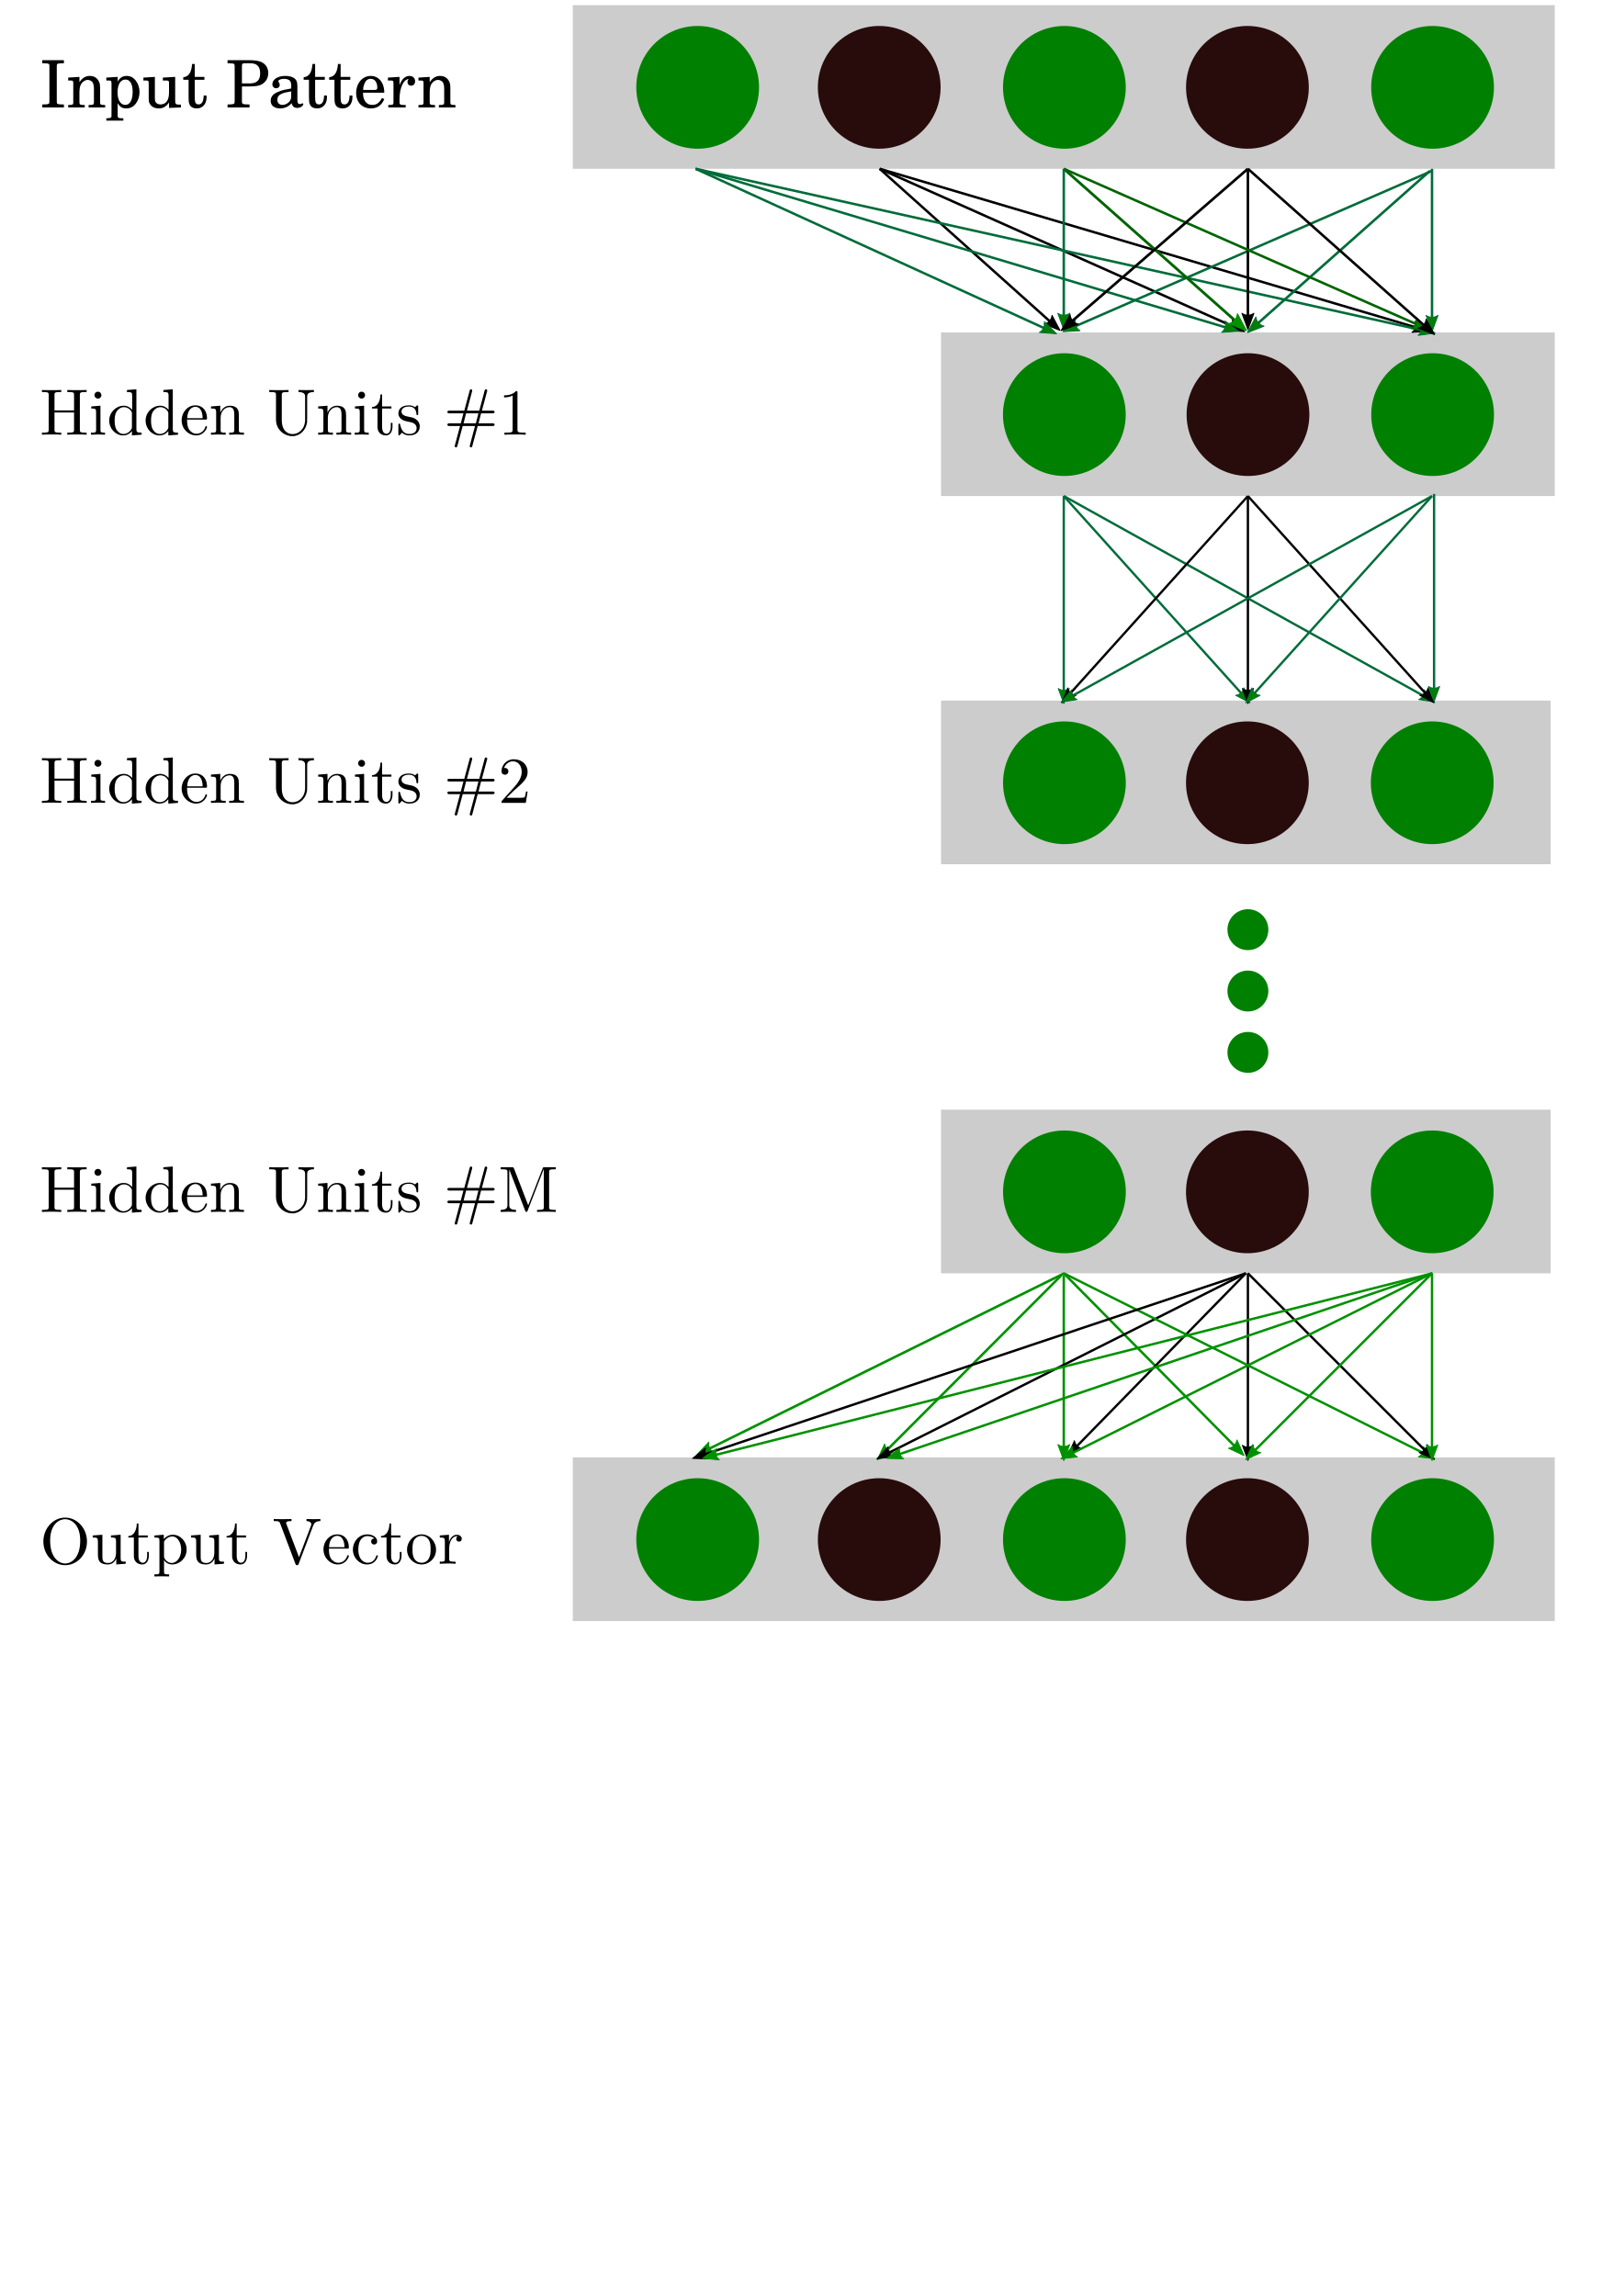
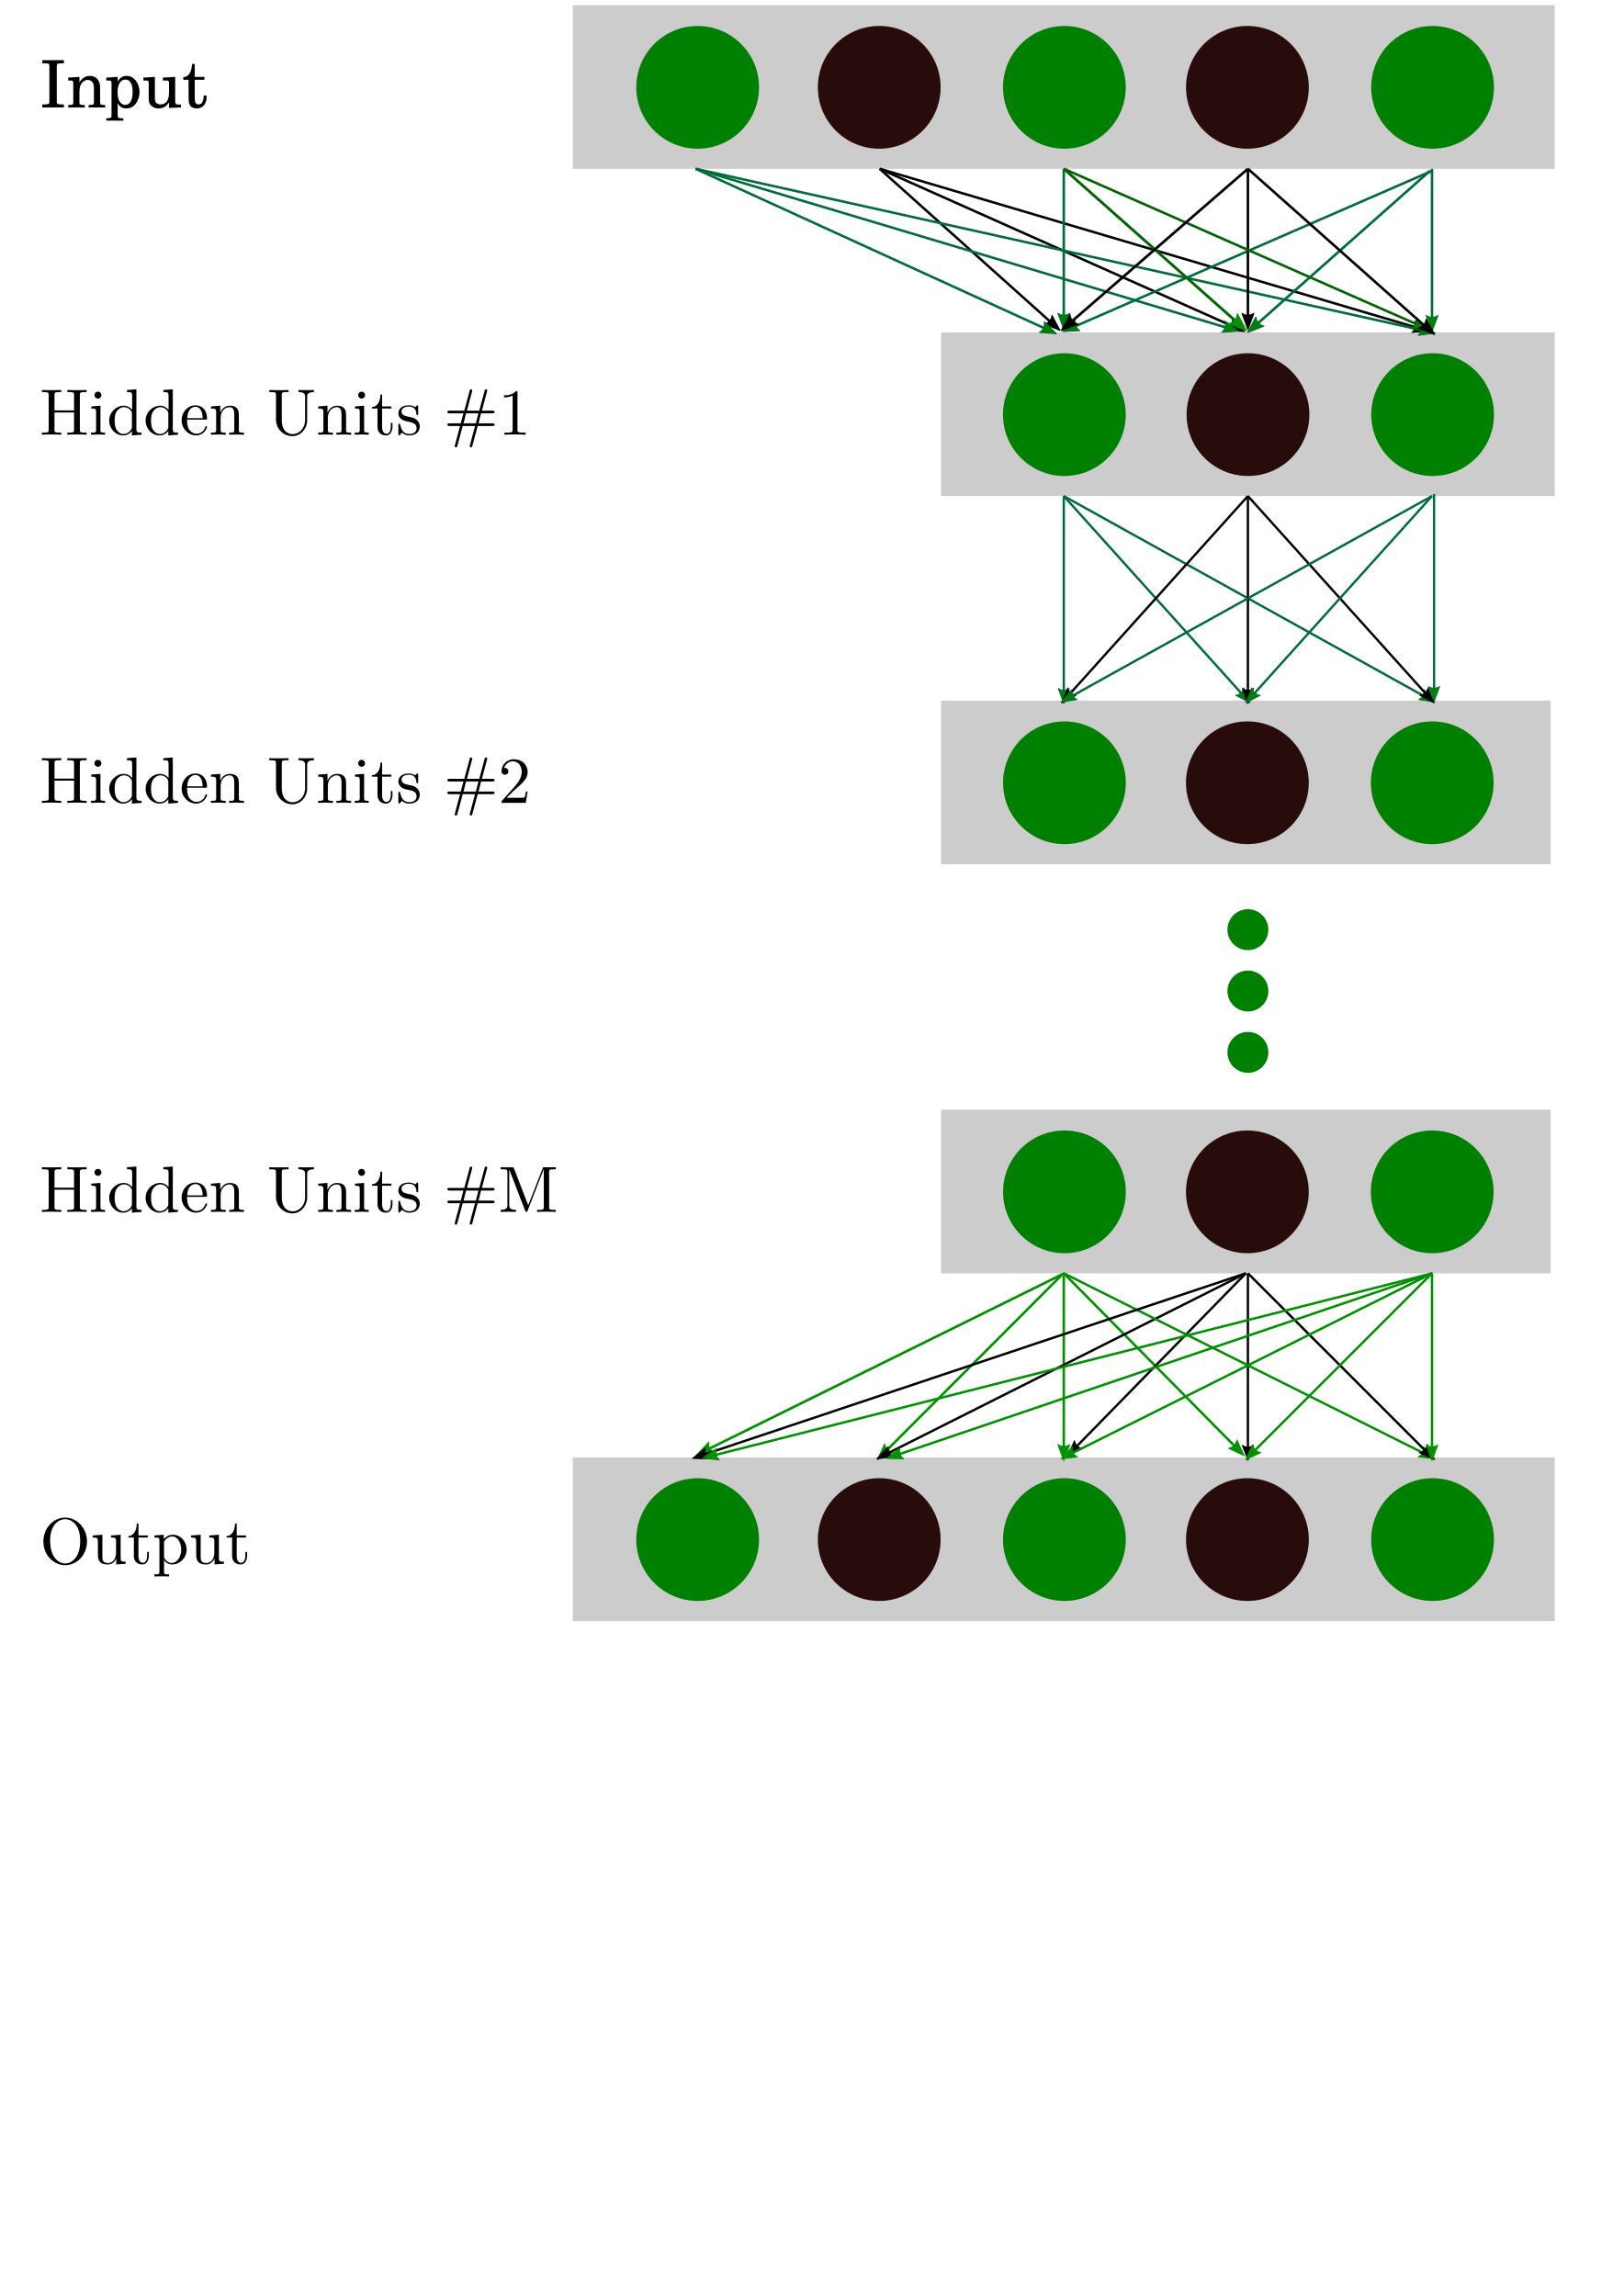
<svg xmlns="http://www.w3.org/2000/svg" width="210mm" height="297mm" viewBox="0 0 210 297" version="1.1" id="svg8">
  <defs id="defs2">
    <marker style="overflow:visible" id="marker24780" refX="0" refY="0" orient="auto">
      <path transform="scale(-0.6)" d="M 8.719,4.034 -2.207,0.016 8.719,-4.002 c -1.745,2.372 -1.735,5.617 -6e-7,8.035 z" style="fill:#009100;fill-opacity:1;fill-rule:evenodd;stroke:#009100;stroke-width:0.625;stroke-linejoin:round;stroke-opacity:1" id="path24778" />
    </marker>
    <marker orient="auto" refY="0" refX="0" id="marker20474" style="overflow:visible">
      <path id="path20472" style="fill:#009100;fill-opacity:1;fill-rule:evenodd;stroke:#009100;stroke-width:0.625;stroke-linejoin:round;stroke-opacity:1" d="M 8.719,4.034 -2.207,0.016 8.719,-4.002 c -1.745,2.372 -1.735,5.617 -6e-7,8.035 z" transform="scale(-0.6)" />
    </marker>
    <marker style="overflow:visible" id="marker9023" refX="0" refY="0" orient="auto">
      <path transform="scale(-0.6)" d="M 8.719,4.034 -2.207,0.016 8.719,-4.002 c -1.745,2.372 -1.735,5.617 -6e-7,8.035 z" style="fill:#008000;fill-opacity:1;fill-rule:evenodd;stroke:#006c3a;stroke-width:0.625;stroke-linejoin:round;stroke-opacity:1" id="path9021" />
    </marker>
    <marker orient="auto" refY="0.0" refX="0.0" id="Arrow1Send" style="overflow:visible;">
      <path id="path4846" d="M 0.0,0.0 L 5.0,-5.0 L -12.5,0.0 L 5.0,5.0 L 0.0,0.0 z " style="fill-rule:evenodd;stroke:#000000;stroke-width:1pt;stroke-opacity:1;fill:#000000;fill-opacity:1" transform="scale(0.2) rotate(180) translate(6,0)" />
    </marker>
    <marker orient="auto" refY="0.0" refX="0.0" id="marker5551" style="overflow:visible;">
      <path id="path5549" style="fill-rule:evenodd;stroke-width:0.625;stroke-linejoin:round;stroke:#000000;stroke-opacity:1;fill:#000000;fill-opacity:1" d="M 8.719,4.034 L -2.207,0.016 L 8.719,-4.002 C 6.973,-1.63 6.983,1.616 8.719,4.034 z " transform="scale(0.6) rotate(180) translate(0,0)" />
    </marker>
    <marker orient="auto" refY="0.0" refX="0.0" id="Arrow2Mend" style="overflow:visible;">
      <path id="path4858" style="fill-rule:evenodd;stroke-width:0.625;stroke-linejoin:round;stroke:#000000;stroke-opacity:1;fill:#000000;fill-opacity:1" d="M 8.719,4.034 L -2.207,0.016 L 8.719,-4.002 C 6.973,-1.63 6.983,1.616 8.719,4.034 z " transform="scale(0.6) rotate(180) translate(0,0)" />
    </marker>
    <marker orient="auto" refY="0.0" refX="0.0" id="Arrow1Mend" style="overflow:visible;">
      <path id="path4840" d="M 0.0,0.0 L 5.0,-5.0 L -12.5,0.0 L 5.0,5.0 L 0.0,0.0 z " style="fill-rule:evenodd;stroke:#000000;stroke-width:1pt;stroke-opacity:1;fill:#000000;fill-opacity:1" transform="scale(0.4) rotate(180) translate(10,0)" />
    </marker>
    <marker orient="auto" refY="0.0" refX="0.0" id="Arrow1Lend" style="overflow:visible;">
      <path id="path4834" d="M 0.0,0.0 L 5.0,-5.0 L -12.5,0.0 L 5.0,5.0 L 0.0,0.0 z " style="fill-rule:evenodd;stroke:#000000;stroke-width:1pt;stroke-opacity:1;fill:#000000;fill-opacity:1" transform="scale(0.8) rotate(180) translate(12.5,0)" />
    </marker>
    <marker orient="auto" refY="0" refX="0" id="marker5551-2" style="overflow:visible">
      <path id="path5549-4" style="fill:#000000;fill-opacity:1;fill-rule:evenodd;stroke:#000000;stroke-width:0.625;stroke-linejoin:round;stroke-opacity:1" d="M 8.719,4.034 -2.207,0.016 8.719,-4.002 c -1.745,2.372 -1.735,5.617 -6e-7,8.035 z" transform="scale(-0.6)" />
    </marker>
    <marker orient="auto" refY="0" refX="0" id="marker5551-2-7" style="overflow:visible">
      <path id="path5549-4-3" style="fill:#000000;fill-opacity:1;fill-rule:evenodd;stroke:#000000;stroke-width:0.625;stroke-linejoin:round;stroke-opacity:1" d="M 8.719,4.034 -2.207,0.016 8.719,-4.002 c -1.745,2.372 -1.735,5.617 -6e-7,8.035 z" transform="scale(-0.6)" />
    </marker>
    <marker style="overflow:visible" id="marker9023-0" refX="0" refY="0" orient="auto">
      <path transform="scale(-0.6)" d="M 8.719,4.034 -2.207,0.016 8.719,-4.002 c -1.745,2.372 -1.735,5.617 -6e-7,8.035 z" style="fill:#008000;fill-opacity:1;fill-rule:evenodd;stroke:#006c3a;stroke-width:0.625;stroke-linejoin:round;stroke-opacity:1" id="path9021-1" />
    </marker>
    <marker style="overflow:visible" id="marker9023-8" refX="0" refY="0" orient="auto">
      <path transform="scale(-0.6)" d="M 8.719,4.034 -2.207,0.016 8.719,-4.002 c -1.745,2.372 -1.735,5.617 -6e-7,8.035 z" style="fill:#008000;fill-opacity:1;fill-rule:evenodd;stroke:#006c3a;stroke-width:0.625;stroke-linejoin:round;stroke-opacity:1" id="path9021-0" />
    </marker>
    <marker style="overflow:visible" id="marker9023-04" refX="0" refY="0" orient="auto">
      <path transform="scale(-0.6)" d="M 8.719,4.034 -2.207,0.016 8.719,-4.002 c -1.745,2.372 -1.735,5.617 -6e-7,8.035 z" style="fill:#008000;fill-opacity:1;fill-rule:evenodd;stroke:#006c3a;stroke-width:0.625;stroke-linejoin:round;stroke-opacity:1" id="path9021-7" />
    </marker>
    <marker style="overflow:visible" id="marker9023-04-1" refX="0" refY="0" orient="auto">
      <path transform="scale(-0.6)" d="M 8.719,4.034 -2.207,0.016 8.719,-4.002 c -1.745,2.372 -1.735,5.617 -6e-7,8.035 z" style="fill:#008000;fill-opacity:1;fill-rule:evenodd;stroke:#006c3a;stroke-width:0.625;stroke-linejoin:round;stroke-opacity:1" id="path9021-7-4" />
    </marker>
    <marker style="overflow:visible" id="marker9023-04-1-0" refX="0" refY="0" orient="auto">
      <path transform="scale(-0.6)" d="M 8.719,4.034 -2.207,0.016 8.719,-4.002 c -1.745,2.372 -1.735,5.617 -6e-7,8.035 z" style="fill:#008000;fill-opacity:1;fill-rule:evenodd;stroke:#006c3a;stroke-width:0.625;stroke-linejoin:round;stroke-opacity:1" id="path9021-7-4-1" />
    </marker>
    <marker style="overflow:visible" id="marker9023-04-0" refX="0" refY="0" orient="auto">
      <path transform="scale(-0.6)" d="M 8.719,4.034 -2.207,0.016 8.719,-4.002 c -1.745,2.372 -1.735,5.617 -6e-7,8.035 z" style="fill:#000000;fill-opacity:1;fill-rule:evenodd;stroke:#000001;stroke-width:0.625;stroke-linejoin:round;stroke-opacity:1" id="path9021-7-0" />
    </marker>
    <marker style="overflow:visible" id="marker9023-04-0-8" refX="0" refY="0" orient="auto">
      <path transform="scale(-0.6)" d="M 8.719,4.034 -2.207,0.016 8.719,-4.002 c -1.745,2.372 -1.735,5.617 -6e-7,8.035 z" style="fill:#008000;fill-opacity:1;fill-rule:evenodd;stroke:#006c3a;stroke-width:0.625;stroke-linejoin:round;stroke-opacity:1" id="path9021-7-0-2" />
    </marker>
    <marker orient="auto" refY="0" refX="0" id="marker20474-0" style="overflow:visible">
      <path id="path20472-2" style="fill:#008000;fill-opacity:1;fill-rule:evenodd;stroke:#006400;stroke-width:0.625;stroke-linejoin:round;stroke-opacity:1" d="M 8.719,4.034 -2.207,0.016 8.719,-4.002 c -1.745,2.372 -1.735,5.617 -6e-7,8.035 z" transform="scale(-0.6)" />
    </marker>
    <marker orient="auto" refY="0" refX="0" id="marker5551-5" style="overflow:visible">
      <path id="path5549-8" style="fill:#000000;fill-opacity:1;fill-rule:evenodd;stroke:#000000;stroke-width:0.625;stroke-linejoin:round;stroke-opacity:1" d="M 8.719,4.034 -2.207,0.016 8.719,-4.002 c -1.745,2.372 -1.735,5.617 -6e-7,8.035 z" transform="scale(-0.6)" />
    </marker>
    <marker style="overflow:visible" id="marker9023-04-0-0" refX="0" refY="0" orient="auto">
      <path transform="scale(-0.6)" d="M 8.719,4.034 -2.207,0.016 8.719,-4.002 c -1.745,2.372 -1.735,5.617 -6e-7,8.035 z" style="fill:#008000;fill-opacity:1;fill-rule:evenodd;stroke:#006c3a;stroke-width:0.625;stroke-linejoin:round;stroke-opacity:1" id="path9021-7-0-8" />
    </marker>
    <marker style="overflow:visible" id="marker9023-04-0-2" refX="0" refY="0" orient="auto">
      <path transform="scale(-0.6)" d="M 8.719,4.034 -2.207,0.016 8.719,-4.002 c -1.745,2.372 -1.735,5.617 -6e-7,8.035 z" style="fill:#000000;fill-opacity:1;fill-rule:evenodd;stroke:#000001;stroke-width:0.625;stroke-linejoin:round;stroke-opacity:1" id="path9021-7-0-5" />
    </marker>
    <marker style="overflow:visible" id="marker24780-7" refX="0" refY="0" orient="auto">
      <path transform="scale(-0.6)" d="M 8.719,4.034 -2.207,0.016 8.719,-4.002 c -1.745,2.372 -1.735,5.617 -6e-7,8.035 z" style="fill:#009100;fill-opacity:1;fill-rule:evenodd;stroke:#009100;stroke-width:0.625;stroke-linejoin:round;stroke-opacity:1" id="path24778-5" />
    </marker>
    <marker style="overflow:visible" id="marker24780-7-5" refX="0" refY="0" orient="auto">
      <path transform="scale(-0.6)" d="M 8.719,4.034 -2.207,0.016 8.719,-4.002 c -1.745,2.372 -1.735,5.617 -6e-7,8.035 z" style="fill:#009100;fill-opacity:1;fill-rule:evenodd;stroke:#009100;stroke-width:0.625;stroke-linejoin:round;stroke-opacity:1" id="path24778-5-2" />
    </marker>
    <marker style="overflow:visible" id="marker24780-7-8" refX="0" refY="0" orient="auto">
      <path transform="scale(-0.6)" d="M 8.719,4.034 -2.207,0.016 8.719,-4.002 c -1.745,2.372 -1.735,5.617 -6e-7,8.035 z" style="fill:#009100;fill-opacity:1;fill-rule:evenodd;stroke:#009100;stroke-width:0.625;stroke-linejoin:round;stroke-opacity:1" id="path24778-5-6" />
    </marker>
    <marker style="overflow:visible" id="marker9023-04-0-2-1" refX="0" refY="0" orient="auto">
      <path transform="scale(-0.6)" d="M 8.719,4.034 -2.207,0.016 8.719,-4.002 c -1.745,2.372 -1.735,5.617 -6e-7,8.035 z" style="fill:#000000;fill-opacity:1;fill-rule:evenodd;stroke:#000001;stroke-width:0.625;stroke-linejoin:round;stroke-opacity:1" id="path9021-7-0-5-2" />
    </marker>
    <marker style="overflow:visible" id="marker9023-04-0-2-1-9" refX="0" refY="0" orient="auto">
      <path transform="scale(-0.6)" d="M 8.719,4.034 -2.207,0.016 8.719,-4.002 c -1.745,2.372 -1.735,5.617 -6e-7,8.035 z" style="fill:#000000;fill-opacity:1;fill-rule:evenodd;stroke:#000001;stroke-width:0.625;stroke-linejoin:round;stroke-opacity:1" id="path9021-7-0-5-2-4" />
    </marker>
    <marker style="overflow:visible" id="marker9023-04-0-2-1-9-2" refX="0" refY="0" orient="auto">
      <path transform="scale(-0.6)" d="M 8.719,4.034 -2.207,0.016 8.719,-4.002 c -1.745,2.372 -1.735,5.617 -6e-7,8.035 z" style="fill:#000000;fill-opacity:1;fill-rule:evenodd;stroke:#000001;stroke-width:0.625;stroke-linejoin:round;stroke-opacity:1" id="path9021-7-0-5-2-4-8" />
    </marker>
    <marker style="overflow:visible" id="marker24780-7-5-7" refX="0" refY="0" orient="auto">
      <path transform="scale(-0.6)" d="M 8.719,4.034 -2.207,0.016 8.719,-4.002 c -1.745,2.372 -1.735,5.617 -6e-7,8.035 z" style="fill:#009100;fill-opacity:1;fill-rule:evenodd;stroke:#009100;stroke-width:0.625;stroke-linejoin:round;stroke-opacity:1" id="path24778-5-2-8" />
    </marker>
    <marker style="overflow:visible" id="marker9023-04-0-2-1-7" refX="0" refY="0" orient="auto">
      <path transform="scale(-0.6)" d="M 8.719,4.034 -2.207,0.016 8.719,-4.002 c -1.745,2.372 -1.735,5.617 -6e-7,8.035 z" style="fill:#000000;fill-opacity:1;fill-rule:evenodd;stroke:#000001;stroke-width:0.625;stroke-linejoin:round;stroke-opacity:1" id="path9021-7-0-5-2-7" />
    </marker>
    <marker style="overflow:visible" id="marker9023-04-0-2-1-9-2-9" refX="0" refY="0" orient="auto">
      <path transform="scale(-0.6)" d="M 8.719,4.034 -2.207,0.016 8.719,-4.002 c -1.745,2.372 -1.735,5.617 -6e-7,8.035 z" style="fill:#000000;fill-opacity:1;fill-rule:evenodd;stroke:#000001;stroke-width:0.625;stroke-linejoin:round;stroke-opacity:1" id="path9021-7-0-5-2-4-8-4" />
    </marker>
    <marker style="overflow:visible" id="marker24780-4" refX="0" refY="0" orient="auto">
      <path transform="scale(-0.6)" d="M 8.719,4.034 -2.207,0.016 8.719,-4.002 c -1.745,2.372 -1.735,5.617 -6e-7,8.035 z" style="fill:#009100;fill-opacity:1;fill-rule:evenodd;stroke:#009100;stroke-width:0.625;stroke-linejoin:round;stroke-opacity:1" id="path24778-2" />
    </marker>
    <marker style="overflow:visible" id="marker24780-4-3" refX="0" refY="0" orient="auto">
      <path transform="scale(-0.6)" d="M 8.719,4.034 -2.207,0.016 8.719,-4.002 c -1.745,2.372 -1.735,5.617 -6e-7,8.035 z" style="fill:#009100;fill-opacity:1;fill-rule:evenodd;stroke:#009100;stroke-width:0.625;stroke-linejoin:round;stroke-opacity:1" id="path24778-2-9" />
    </marker>
    <marker style="overflow:visible" id="marker24780-4-3-5" refX="0" refY="0" orient="auto">
      <path transform="scale(-0.6)" d="M 8.719,4.034 -2.207,0.016 8.719,-4.002 c -1.745,2.372 -1.735,5.617 -6e-7,8.035 z" style="fill:#009100;fill-opacity:1;fill-rule:evenodd;stroke:#009100;stroke-width:0.625;stroke-linejoin:round;stroke-opacity:1" id="path24778-2-9-7" />
    </marker>
    <marker style="overflow:visible" id="marker24780-4-3-3" refX="0" refY="0" orient="auto">
      <path transform="scale(-0.6)" d="M 8.719,4.034 -2.207,0.016 8.719,-4.002 c -1.745,2.372 -1.735,5.617 -6e-7,8.035 z" style="fill:#009100;fill-opacity:1;fill-rule:evenodd;stroke:#009100;stroke-width:0.625;stroke-linejoin:round;stroke-opacity:1" id="path24778-2-9-9" />
    </marker>
    <marker style="overflow:visible" id="marker24780-4-3-3-0" refX="0" refY="0" orient="auto">
      <path transform="scale(-0.6)" d="M 8.719,4.034 -2.207,0.016 8.719,-4.002 c -1.745,2.372 -1.735,5.617 -6e-7,8.035 z" style="fill:#009100;fill-opacity:1;fill-rule:evenodd;stroke:#009100;stroke-width:0.625;stroke-linejoin:round;stroke-opacity:1" id="path24778-2-9-9-6" />
    </marker>
    <marker style="overflow:visible" id="marker9023-04-3" refX="0" refY="0" orient="auto">
      <path transform="scale(-0.6)" d="M 8.719,4.034 -2.207,0.016 8.719,-4.002 c -1.745,2.372 -1.735,5.617 -6e-7,8.035 z" style="fill:#008000;fill-opacity:1;fill-rule:evenodd;stroke:#006c3a;stroke-width:0.625;stroke-linejoin:round;stroke-opacity:1" id="path9021-7-5" />
    </marker>
    <marker style="overflow:visible" id="marker9023-04-3-2" refX="0" refY="0" orient="auto">
      <path transform="scale(-0.6)" d="M 8.719,4.034 -2.207,0.016 8.719,-4.002 c -1.745,2.372 -1.735,5.617 -6e-7,8.035 z" style="fill:#008000;fill-opacity:1;fill-rule:evenodd;stroke:#006c3a;stroke-width:0.625;stroke-linejoin:round;stroke-opacity:1" id="path9021-7-5-9" />
    </marker>
    <marker style="overflow:visible" id="marker9023-04-3-2-2" refX="0" refY="0" orient="auto">
      <path transform="scale(-0.6)" d="M 8.719,4.034 -2.207,0.016 8.719,-4.002 c -1.745,2.372 -1.735,5.617 -6e-7,8.035 z" style="fill:#008000;fill-opacity:1;fill-rule:evenodd;stroke:#006c3a;stroke-width:0.625;stroke-linejoin:round;stroke-opacity:1" id="path9021-7-5-9-7" />
    </marker>
    <marker style="overflow:visible" id="marker9023-04-0-2-9" refX="0" refY="0" orient="auto">
      <path transform="scale(-0.6)" d="M 8.719,4.034 -2.207,0.016 8.719,-4.002 c -1.745,2.372 -1.735,5.617 -6e-7,8.035 z" style="fill:#000000;fill-opacity:1;fill-rule:evenodd;stroke:#000001;stroke-width:0.625;stroke-linejoin:round;stroke-opacity:1" id="path9021-7-0-5-3" />
    </marker>
    <marker style="overflow:visible" id="marker9023-04-0-2-6" refX="0" refY="0" orient="auto">
      <path transform="scale(-0.6)" d="M 8.719,4.034 -2.207,0.016 8.719,-4.002 c -1.745,2.372 -1.735,5.617 -6e-7,8.035 z" style="fill:#000000;fill-opacity:1;fill-rule:evenodd;stroke:#000001;stroke-width:0.625;stroke-linejoin:round;stroke-opacity:1" id="path9021-7-0-5-26" />
    </marker>
    <marker style="overflow:visible" id="marker9023-04-0-2-6-8" refX="0" refY="0" orient="auto">
      <path transform="scale(-0.6)" d="M 8.719,4.034 -2.207,0.016 8.719,-4.002 c -1.745,2.372 -1.735,5.617 -6e-7,8.035 z" style="fill:#000000;fill-opacity:1;fill-rule:evenodd;stroke:#000001;stroke-width:0.625;stroke-linejoin:round;stroke-opacity:1" id="path9021-7-0-5-26-7" />
    </marker>
    <marker style="overflow:visible" id="marker9023-04-3-20" refX="0" refY="0" orient="auto">
      <path transform="scale(-0.6)" d="M 8.719,4.034 -2.207,0.016 8.719,-4.002 c -1.745,2.372 -1.735,5.617 -6e-7,8.035 z" style="fill:#008000;fill-opacity:1;fill-rule:evenodd;stroke:#006c3a;stroke-width:0.625;stroke-linejoin:round;stroke-opacity:1" id="path9021-7-5-2" />
    </marker>
    <marker style="overflow:visible" id="marker9023-04-3-20-7" refX="0" refY="0" orient="auto">
      <path transform="scale(-0.6)" d="M 8.719,4.034 -2.207,0.016 8.719,-4.002 c -1.745,2.372 -1.735,5.617 -6e-7,8.035 z" style="fill:#008000;fill-opacity:1;fill-rule:evenodd;stroke:#006c3a;stroke-width:0.625;stroke-linejoin:round;stroke-opacity:1" id="path9021-7-5-2-5" />
    </marker>
    <marker style="overflow:visible" id="marker9023-04-3-20-7-2" refX="0" refY="0" orient="auto">
      <path transform="scale(-0.6)" d="M 8.719,4.034 -2.207,0.016 8.719,-4.002 c -1.745,2.372 -1.735,5.617 -6e-7,8.035 z" style="fill:#008000;fill-opacity:1;fill-rule:evenodd;stroke:#006c3a;stroke-width:0.625;stroke-linejoin:round;stroke-opacity:1" id="path9021-7-5-2-5-2" />
    </marker>
  </defs>
  <g id="layer1">
    <rect id="rect3682" width="127" height="21.167" x="74.083" y="0.667" style="fill:#cccccc;stroke-width:0.265" />
    <circle style="fill:#008000;stroke-width:0.265" id="path3684" cx="90.231" cy="11.298" r="7.938" />
    <circle style="fill:#280b0b;stroke-width:0.265" id="path3684-3" cx="113.715" cy="11.298" r="7.938" />
    <circle style="fill:#008000;stroke-width:0.265" id="path3684-3-6" cx="185.28" cy="11.298" r="7.938" />
    <circle style="fill:#280b0b;stroke-width:0.265" id="path3684-3-7" cx="161.334" cy="11.298" r="7.938" />
    <circle style="fill:#008000;stroke-width:0.265" id="path3684-3-5" cx="137.661" cy="11.298" r="7.938" />
    <text xml:space="preserve" style="font-style:normal;font-variant:normal;font-weight:normal;font-stretch:normal;font-size:10.583px;line-height:1.25;font-family:'Asana Math';-inkscape-font-specification:'Asana Math';letter-spacing:0px;word-spacing:0px;fill:#000000;fill-opacity:1;stroke:none;stroke-width:0.265" x="5.14" y="13.896" id="text3767">
-       <tspan id="tspan3765" x="5.14" y="13.896" style="font-style:normal;font-variant:normal;font-weight:normal;font-stretch:normal;font-size:8.467px;font-family:'Century Schoolbook L';-inkscape-font-specification:'Century Schoolbook L';stroke-width:0.265">Input Pattern</tspan>
+       <tspan id="tspan3765" x="5.14" y="13.896" style="font-style:normal;font-variant:normal;font-weight:normal;font-stretch:normal;font-size:8.467px;font-family:'Century Schoolbook L';-inkscape-font-specification:'Century Schoolbook L';stroke-width:0.265">Input</tspan>
    </text>
    <rect id="rect3682-3" width="79.375" height="21.167" x="121.708" y="43" style="fill:#cccccc;stroke-width:0.209" />
    <circle style="fill:#008000;stroke-width:0.265" id="path3684-5" cx="137.656" cy="53.632" r="7.938" />
    <circle style="fill:#280b0b;stroke-width:0.265" id="path3684-3-62" cx="161.407" cy="53.632" r="7.938" />
    <circle style="fill:#008000;stroke-width:0.265" id="path3684-3-5-9" cx="185.286" cy="53.632" r="7.938" />
    <text xml:space="preserve" style="font-style:normal;font-variant:normal;font-weight:normal;font-stretch:normal;font-size:10.583px;line-height:1.25;font-family:'Asana Math';-inkscape-font-specification:'Asana Math';letter-spacing:0px;word-spacing:0px;fill:#000000;fill-opacity:1;stroke:none;stroke-width:0.265" x="5.14" y="56.229" id="text3767-1">
      <tspan id="tspan3765-2" x="5.14" y="56.229" style="font-style:normal;font-variant:normal;font-weight:normal;font-stretch:normal;font-size:8.467px;font-family:'Asana Math';-inkscape-font-specification:'Asana Math';stroke-width:0.265">Hidden Units #1</tspan>
    </text>
    <rect id="rect3682-3-7" width="78.846" height="21.167" x="121.708" y="143.542" style="fill:#cccccc;stroke-width:0.208" />
    <circle style="fill:#008000;stroke-width:0.265" id="path3893" cx="161.396" cy="120.258" r="2.646" />
    <circle style="fill:#008000;stroke-width:0.265" id="path3893-0" cx="161.396" cy="128.196" r="2.646" />
    <circle style="fill:#008000;stroke-width:0.265" id="path3893-0-9" cx="161.396" cy="136.133" r="2.646" />
    <circle style="fill:#008000;stroke-width:0.265" id="path3684-5-3" cx="137.667" cy="154.173" r="7.938" />
    <circle style="fill:#280b0b;stroke-width:0.265" id="path3684-3-62-6" cx="161.328" cy="154.173" r="7.938" />
    <circle style="fill:#008000;stroke-width:0.265" id="path3684-3-5-9-0" cx="185.235" cy="154.173" r="7.938" />
    <text xml:space="preserve" style="font-style:normal;font-variant:normal;font-weight:normal;font-stretch:normal;font-size:10.583px;line-height:1.25;font-family:'Asana Math';-inkscape-font-specification:'Asana Math';letter-spacing:0px;word-spacing:0px;fill:#000000;fill-opacity:1;stroke:none;stroke-width:0.265" x="5.14" y="156.771" id="text3767-1-6">
      <tspan id="tspan3765-2-2" x="5.14" y="156.771" style="font-style:normal;font-variant:normal;font-weight:normal;font-stretch:normal;font-size:8.467px;font-family:'Asana Math';-inkscape-font-specification:'Asana Math';stroke-width:0.265">Hidden Units #M</tspan>
    </text>
    <rect id="rect3682-9" width="127" height="21.167" x="74.083" y="188.521" style="fill:#cccccc;stroke-width:0.265" />
    <circle style="fill:#008000;stroke-width:0.265" id="path3684-8" cx="90.231" cy="199.152" r="7.938" />
    <circle style="fill:#280b0b;stroke-width:0.265" id="path3684-3-8" cx="113.715" cy="199.152" r="7.938" />
    <circle style="fill:#008000;stroke-width:0.265" id="path3684-3-6-9" cx="185.28" cy="199.152" r="7.938" />
    <circle style="fill:#280b0b;stroke-width:0.265" id="path3684-3-7-8" cx="161.335" cy="199.152" r="7.938" />
    <circle style="fill:#008000;stroke-width:0.265" id="path3684-3-5-0" cx="137.661" cy="199.152" r="7.938" />
    <text xml:space="preserve" style="font-style:normal;font-variant:normal;font-weight:normal;font-stretch:normal;font-size:10.583px;line-height:1.25;font-family:'Asana Math';-inkscape-font-specification:'Asana Math';letter-spacing:0px;word-spacing:0px;fill:#000000;fill-opacity:1;stroke:none;stroke-width:0.265" x="5.14" y="202.279" id="text3767-5">
-       <tspan id="tspan3765-20" x="5.14" y="202.279" style="font-style:normal;font-variant:normal;font-weight:normal;font-stretch:normal;font-size:8.467px;font-family:'Asana Math';-inkscape-font-specification:'Asana Math';stroke-width:0.265">Output Vector</tspan>
+       <tspan id="tspan3765-20" x="5.14" y="202.279" style="font-style:normal;font-variant:normal;font-weight:normal;font-stretch:normal;font-size:8.467px;font-family:'Asana Math';-inkscape-font-specification:'Asana Math';stroke-width:0.265">Output</tspan>
    </text>
    <path style="fill:#000000;fill-rule:evenodd;stroke:#000000;stroke-width:0.318;stroke-linecap:butt;stroke-linejoin:miter;stroke-miterlimit:4;stroke-dasharray:none;stroke-opacity:1;marker-end:url(#marker5551)" d="m 113.771,21.833 23.019,20.637" id="path4024" />
    <path style="fill:#000000;fill-rule:evenodd;stroke:#000000;stroke-width:0.321;stroke-linecap:butt;stroke-linejoin:miter;stroke-miterlimit:4;stroke-dasharray:none;stroke-opacity:1;marker-end:url(#marker5551-2)" d="m 113.771,21.833 46.831,20.902" id="path4024-3" />
    <path style="fill:#000000;fill-rule:evenodd;stroke:#000000;stroke-width:0.318;stroke-linecap:butt;stroke-linejoin:miter;stroke-miterlimit:4;stroke-dasharray:none;stroke-opacity:1;marker-end:url(#marker5551-2-7)" d="m 113.771,21.833 70.644,20.902" id="path4024-3-0" />
    <path style="fill:#008000;fill-opacity:1;fill-rule:evenodd;stroke:#006c3a;stroke-width:0.32;stroke-linecap:butt;stroke-linejoin:miter;stroke-miterlimit:4;stroke-dasharray:none;stroke-opacity:1;marker-end:url(#marker9023)" d="m 185.208,21.833 v 20.637" id="path9013" />
    <path style="fill:#008000;fill-opacity:1;fill-rule:evenodd;stroke:#006c3a;stroke-width:0.318;stroke-linecap:butt;stroke-linejoin:miter;stroke-miterlimit:4;stroke-dasharray:none;stroke-opacity:1;marker-end:url(#marker9023-0)" d="m 185.208,22.098 -47.36,20.637" id="path9013-5" />
    <path style="fill:#008000;fill-opacity:1;fill-rule:evenodd;stroke:#006c3a;stroke-width:0.33;stroke-linecap:butt;stroke-linejoin:miter;stroke-miterlimit:4;stroke-dasharray:none;stroke-opacity:1;marker-end:url(#marker9023-8)" d="m 184.944,22.098 -23.283,20.637" id="path9013-0" />
    <path style="fill:#008000;fill-opacity:1;fill-rule:evenodd;stroke:#006c3a;stroke-width:0.318;stroke-linecap:butt;stroke-linejoin:miter;stroke-miterlimit:4;stroke-dasharray:none;stroke-opacity:1;marker-end:url(#marker9023-04)" d="M 89.958,21.833 136.26,43" id="path9013-53" />
    <path style="fill:#008000;fill-opacity:1;fill-rule:evenodd;stroke:#006c3a;stroke-width:0.318;stroke-linecap:butt;stroke-linejoin:miter;stroke-miterlimit:4;stroke-dasharray:none;stroke-opacity:1;marker-end:url(#marker9023-04-1)" d="M 89.958,21.833 159.808,42.735" id="path9013-53-2" />
    <path style="fill:#008000;fill-opacity:1;fill-rule:evenodd;stroke:#006c3a;stroke-width:0.318;stroke-linecap:butt;stroke-linejoin:miter;stroke-miterlimit:4;stroke-dasharray:none;stroke-opacity:1;marker-end:url(#marker9023-04-1-0)" d="M 89.958,21.833 185.208,43" id="path9013-53-2-3" />
    <path style="fill:#000000;fill-opacity:1;fill-rule:evenodd;stroke:#000001;stroke-width:0.322;stroke-linecap:butt;stroke-linejoin:miter;stroke-miterlimit:4;stroke-dasharray:none;stroke-opacity:1;marker-end:url(#marker9023-04-0)" d="M 161.396,21.833 V 42.206" id="path9013-53-4" />
    <path style="fill:#008000;fill-rule:evenodd;stroke:#006400;stroke-width:0.356;stroke-linecap:butt;stroke-linejoin:miter;stroke-miterlimit:4;stroke-dasharray:none;stroke-opacity:1;marker-end:url(#marker20474)" d="m 137.583,21.833 23.283,20.637" id="path20464" />
    <path style="fill:#008000;fill-rule:evenodd;stroke:#006400;stroke-width:0.326;stroke-linecap:butt;stroke-linejoin:miter;stroke-miterlimit:4;stroke-dasharray:none;stroke-opacity:1;marker-end:url(#marker20474-0)" d="m 137.583,21.833 46.831,20.637" id="path20464-4" />
    <path style="fill:#000000;fill-rule:evenodd;stroke:#000000;stroke-width:0.328;stroke-linecap:butt;stroke-linejoin:miter;stroke-miterlimit:4;stroke-dasharray:none;stroke-opacity:1;marker-end:url(#marker5551-5)" d="m 161.396,21.833 23.812,21.167" id="path4024-4" />
    <path style="fill:#008000;fill-opacity:1;fill-rule:evenodd;stroke:#006c3a;stroke-width:0.322;stroke-linecap:butt;stroke-linejoin:miter;stroke-miterlimit:4;stroke-dasharray:none;stroke-opacity:1;marker-end:url(#marker9023-04-0-0)" d="M 137.583,21.833 V 42.206" id="path9013-53-4-4" />
    <path style="fill:#000000;fill-opacity:1;fill-rule:evenodd;stroke:#000001;stroke-width:0.34;stroke-linecap:butt;stroke-linejoin:miter;stroke-miterlimit:4;stroke-dasharray:none;stroke-opacity:1;marker-end:url(#marker9023-04-0-2)" d="m 161.396,21.833 -23.812,20.637" id="path9013-53-4-42" />
    <path style="fill:none;fill-rule:evenodd;stroke:#009100;stroke-width:0.328;stroke-linecap:butt;stroke-linejoin:miter;stroke-miterlimit:4;stroke-dasharray:none;stroke-opacity:1;marker-end:url(#marker24780)" d="M 137.651,164.708 90.487,188.01" id="path24770" />
    <path style="fill:none;fill-rule:evenodd;stroke:#009100;stroke-width:0.318;stroke-linecap:butt;stroke-linejoin:miter;stroke-miterlimit:4;stroke-dasharray:none;stroke-opacity:1;marker-end:url(#marker24780-7)" d="m 137.583,164.973 v 23.548" id="path24770-7" />
    <path style="fill:none;fill-rule:evenodd;stroke:#009100;stroke-width:0.318;stroke-linecap:butt;stroke-linejoin:miter;stroke-miterlimit:4;stroke-dasharray:none;stroke-opacity:1;marker-end:url(#marker24780-7-5)" d="m 137.583,164.708 23.019,23.283" id="path24770-7-2" />
    <path style="fill:none;fill-rule:evenodd;stroke:#009100;stroke-width:0.322;stroke-linecap:butt;stroke-linejoin:miter;stroke-miterlimit:4;stroke-dasharray:none;stroke-opacity:1;marker-end:url(#marker24780-7-8)" d="m 137.268,164.973 -23.497,23.548" id="path24770-7-6" />
    <path style="fill:#000000;fill-opacity:1;fill-rule:evenodd;stroke:#000001;stroke-width:0.3;stroke-linecap:butt;stroke-linejoin:miter;stroke-miterlimit:4;stroke-dasharray:none;stroke-opacity:1;marker-end:url(#marker9023-04-0-2-1)" d="m 161.396,164.708 v 23.812" id="path9013-53-4-42-6" />
    <path style="fill:#000000;fill-opacity:1;fill-rule:evenodd;stroke:#000001;stroke-width:0.302;stroke-linecap:butt;stroke-linejoin:miter;stroke-miterlimit:4;stroke-dasharray:none;stroke-opacity:1;marker-end:url(#marker9023-04-0-2-1-9)" d="M 161.131,164.708 138.377,187.992" id="path9013-53-4-42-6-8" />
    <path style="fill:#000000;fill-opacity:1;fill-rule:evenodd;stroke:#000001;stroke-width:0.308;stroke-linecap:butt;stroke-linejoin:miter;stroke-miterlimit:4;stroke-dasharray:none;stroke-opacity:1;marker-end:url(#marker9023-04-0-2-1-9-2)" d="m 161.131,164.708 -47.36,23.813" id="path9013-53-4-42-6-8-2" />
    <path style="fill:none;fill-rule:evenodd;stroke:#009100;stroke-width:0.308;stroke-linecap:butt;stroke-linejoin:miter;stroke-miterlimit:4;stroke-dasharray:none;stroke-opacity:1;marker-end:url(#marker24780-7-5-7)" d="m 137.583,164.708 47.625,23.812" id="path24770-7-2-6" />
    <path style="fill:#000000;fill-opacity:1;fill-rule:evenodd;stroke:#000001;stroke-width:0.308;stroke-linecap:butt;stroke-linejoin:miter;stroke-miterlimit:4;stroke-dasharray:none;stroke-opacity:1;marker-end:url(#marker9023-04-0-2-1-7)" d="m 161.396,164.708 23.812,23.812" id="path9013-53-4-42-6-0" />
    <path style="fill:#000000;fill-opacity:1;fill-rule:evenodd;stroke:#000001;stroke-width:0.308;stroke-linecap:butt;stroke-linejoin:miter;stroke-miterlimit:4;stroke-dasharray:none;stroke-opacity:1;marker-end:url(#marker9023-04-0-2-1-9-2-9)" d="M 161.131,164.708 89.958,188.521" id="path9013-53-4-42-6-8-2-5" />
    <path style="fill:none;fill-rule:evenodd;stroke:#009100;stroke-width:0.31;stroke-linecap:butt;stroke-linejoin:miter;stroke-miterlimit:4;stroke-dasharray:none;stroke-opacity:1;marker-end:url(#marker24780-4)" d="M 185.276,164.708 91.281,188.521" id="path24770-2" />
    <path style="fill:none;fill-rule:evenodd;stroke:#009100;stroke-width:0.311;stroke-linecap:butt;stroke-linejoin:miter;stroke-miterlimit:4;stroke-dasharray:none;stroke-opacity:1;marker-end:url(#marker24780-4-3)" d="m 185.208,164.708 -70.115,23.812" id="path24770-2-6" />
    <path style="fill:none;fill-rule:evenodd;stroke:#009100;stroke-width:0.308;stroke-linecap:butt;stroke-linejoin:miter;stroke-miterlimit:4;stroke-dasharray:none;stroke-opacity:1;marker-end:url(#marker24780-4-3-5)" d="m 185.208,164.708 -47.625,23.812" id="path24770-2-6-4" />
    <path style="fill:none;fill-rule:evenodd;stroke:#009100;stroke-width:0.308;stroke-linecap:butt;stroke-linejoin:miter;stroke-miterlimit:4;stroke-dasharray:none;stroke-opacity:1;marker-end:url(#marker24780-4-3-3)" d="m 185.208,164.708 -23.812,23.812" id="path24770-2-6-44" />
    <path style="fill:none;fill-rule:evenodd;stroke:#009100;stroke-width:0.308;stroke-linecap:butt;stroke-linejoin:miter;stroke-miterlimit:4;stroke-dasharray:none;stroke-opacity:1;marker-end:url(#marker24780-4-3-3-0)" d="m 185.208,164.708 v 23.812" id="path24770-2-6-44-0" />
    <rect id="rect3682-3-7-3" width="78.846" height="21.167" x="121.708" y="90.625" style="fill:#cccccc;stroke-width:0.208" />
    <circle style="fill:#008000;stroke-width:0.265" id="path3684-5-3-6" cx="137.667" cy="101.257" r="7.938" />
    <circle style="fill:#280b0b;stroke-width:0.265" id="path3684-3-62-6-7" cx="161.329" cy="101.257" r="7.938" />
    <circle style="fill:#008000;stroke-width:0.265" id="path3684-3-5-9-0-5" cx="185.235" cy="101.257" r="7.938" />
    <path style="fill:#008000;fill-opacity:1;fill-rule:evenodd;stroke:#006c3a;stroke-width:0.3;stroke-linecap:butt;stroke-linejoin:miter;stroke-miterlimit:4;stroke-dasharray:none;stroke-opacity:1;marker-end:url(#marker9023-04-3)" d="M 137.583,64.167 V 90.625" id="path9013-53-6" />
    <path style="fill:#008000;fill-opacity:1;fill-rule:evenodd;stroke:#006c3a;stroke-width:0.3;stroke-linecap:butt;stroke-linejoin:miter;stroke-miterlimit:4;stroke-dasharray:none;stroke-opacity:1;marker-end:url(#marker9023-04-3-2)" d="m 137.583,64.167 23.812,26.458" id="path9013-53-6-1" />
    <path style="fill:#008000;fill-opacity:1;fill-rule:evenodd;stroke:#006c3a;stroke-width:0.3;stroke-linecap:butt;stroke-linejoin:miter;stroke-miterlimit:4;stroke-dasharray:none;stroke-opacity:1;marker-end:url(#marker9023-04-3-2-2)" d="m 137.583,64.167 47.625,26.458" id="path9013-53-6-1-0" />
    <path style="fill:#000000;fill-opacity:1;fill-rule:evenodd;stroke:#000001;stroke-width:0.3;stroke-linecap:butt;stroke-linejoin:miter;stroke-miterlimit:4;stroke-dasharray:none;stroke-opacity:1;marker-end:url(#marker9023-04-0-2-9)" d="m 161.396,64.167 -23.812,26.458" id="path9013-53-4-42-60" />
    <path style="fill:#000000;fill-opacity:1;fill-rule:evenodd;stroke:#000001;stroke-width:0.3;stroke-linecap:butt;stroke-linejoin:miter;stroke-miterlimit:4;stroke-dasharray:none;stroke-opacity:1;marker-end:url(#marker9023-04-0-2-6)" d="M 161.396,64.167 V 90.625" id="path9013-53-4-42-1" />
    <path style="fill:#000000;fill-opacity:1;fill-rule:evenodd;stroke:#000001;stroke-width:0.3;stroke-linecap:butt;stroke-linejoin:miter;stroke-miterlimit:4;stroke-dasharray:none;stroke-opacity:1;marker-end:url(#marker9023-04-0-2-6-8)" d="m 161.396,64.167 23.812,26.458" id="path9013-53-4-42-1-9" />
    <path style="fill:#008000;fill-opacity:1;fill-rule:evenodd;stroke:#006c3a;stroke-width:0.3;stroke-linecap:butt;stroke-linejoin:miter;stroke-miterlimit:4;stroke-dasharray:none;stroke-opacity:1;marker-end:url(#marker9023-04-3-20)" d="M 185.473,63.902 V 90.36" id="path9013-53-6-3" />
    <path style="fill:#008000;fill-opacity:1;fill-rule:evenodd;stroke:#006c3a;stroke-width:0.3;stroke-linecap:butt;stroke-linejoin:miter;stroke-miterlimit:4;stroke-dasharray:none;stroke-opacity:1;marker-end:url(#marker9023-04-3-20-7)" d="m 185.208,64.167 -23.812,26.458" id="path9013-53-6-3-9" />
    <path style="fill:#008000;fill-opacity:1;fill-rule:evenodd;stroke:#006c3a;stroke-width:0.3;stroke-linecap:butt;stroke-linejoin:miter;stroke-miterlimit:4;stroke-dasharray:none;stroke-opacity:1;marker-end:url(#marker9023-04-3-20-7-2)" d="M 185.208,64.167 137.583,90.625" id="path9013-53-6-3-9-8" />
    <text xml:space="preserve" style="font-style:normal;font-variant:normal;font-weight:normal;font-stretch:normal;font-size:10.583px;line-height:1.25;font-family:'Asana Math';-inkscape-font-specification:'Asana Math';letter-spacing:0px;word-spacing:0px;fill:#000000;fill-opacity:1;stroke:none;stroke-width:0.265" x="5.14" y="103.854" id="text3767-1-9">
      <tspan x="5.14" y="103.854" style="font-style:normal;font-variant:normal;font-weight:normal;font-stretch:normal;font-size:8.467px;font-family:'Asana Math';-inkscape-font-specification:'Asana Math';stroke-width:0.265" id="tspan9312">Hidden Units #2</tspan>
    </text>
  </g>
</svg>
